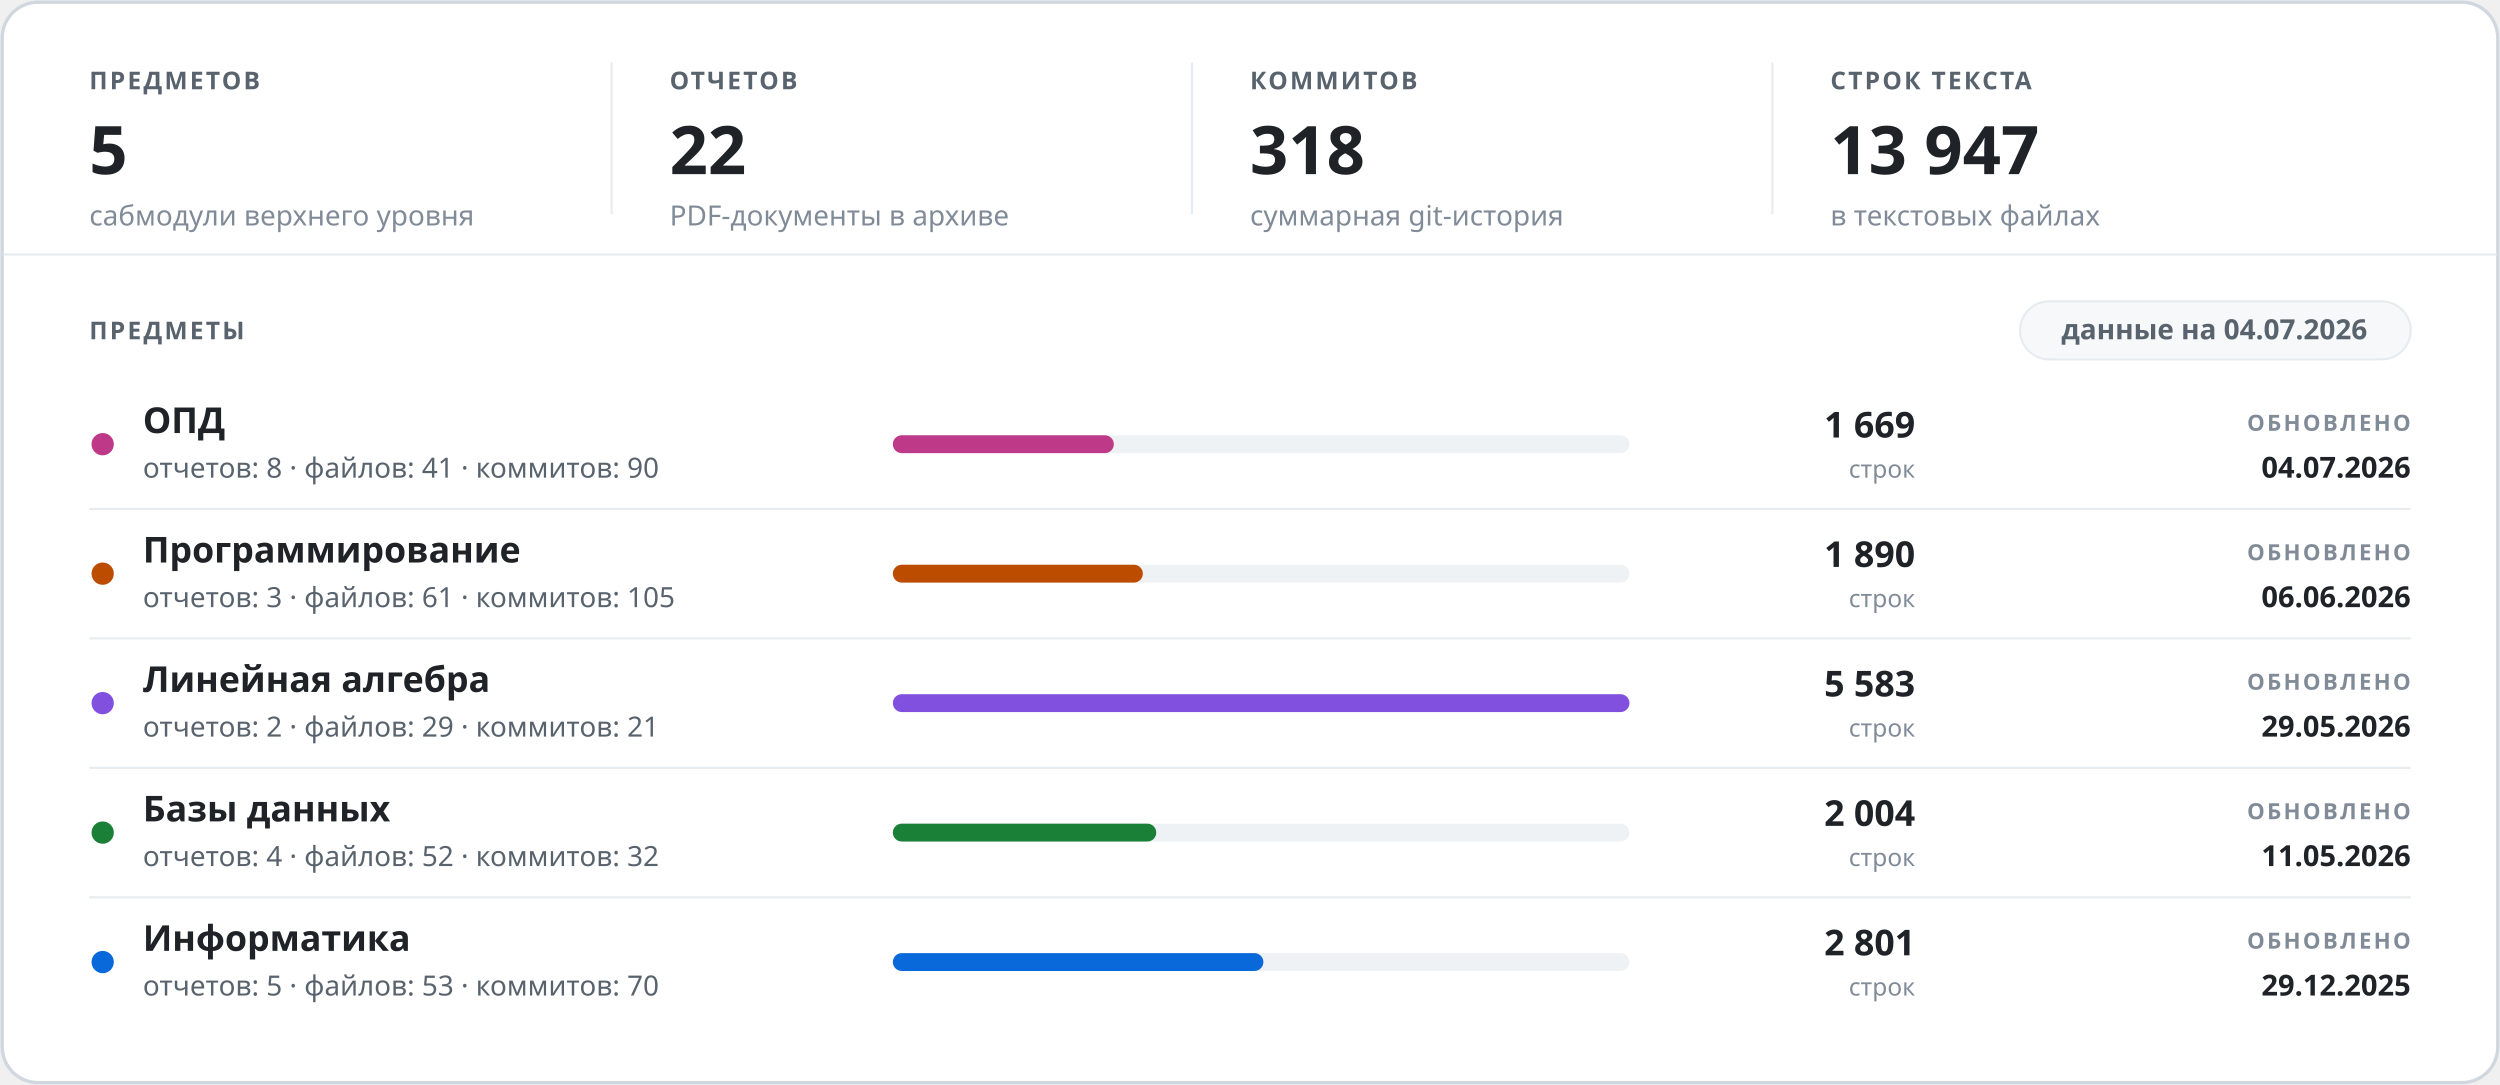
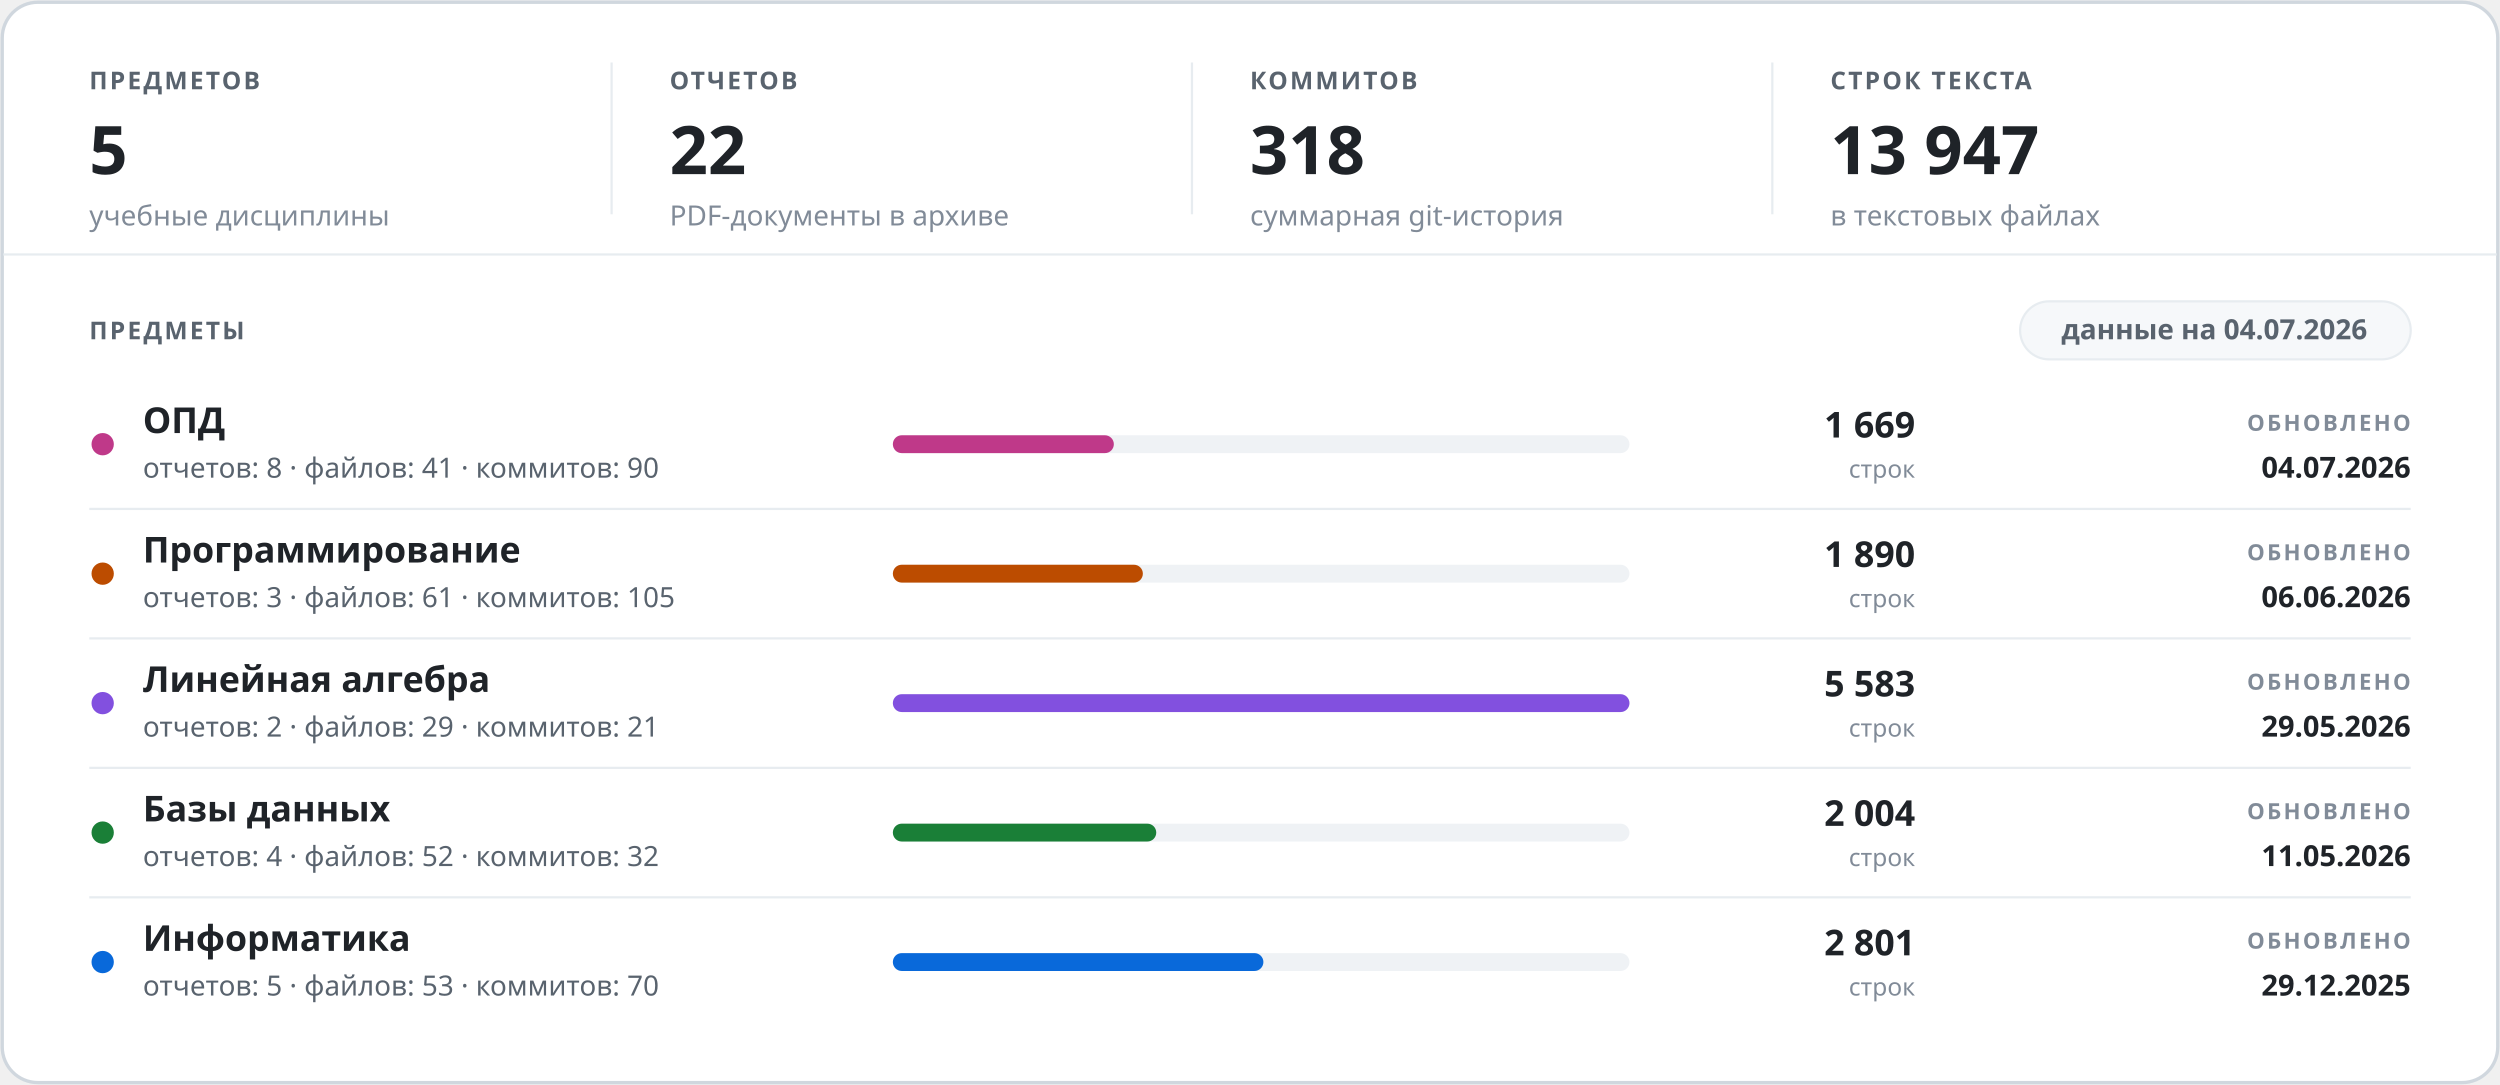
<svg xmlns="http://www.w3.org/2000/svg" width="1120" height="486" viewBox="0 0 1120 486" role="img" aria-labelledby="title desc">
  <style>
    text { font-family: -apple-system, BlinkMacSystemFont, 'Segoe UI', 'Noto Sans', Helvetica, Arial, sans-serif; }
    .title { font-size: 24px; font-weight: 800; fill: #1F2328; }
    .subtitle { font-size: 14px; font-weight: 500; fill: #59636E; }
    .badge-text { font-size: 12.5px; font-weight: 600; fill: #59636E; }
    .kpi-label { font-size: 11px; font-weight: 700; letter-spacing: 1px; fill: #59636E; }
    .kpi-value { font-size: 30px; font-weight: 800; fill: #1F2328; }
    .kpi-note { font-size: 12.5px; font-weight: 500; fill: #818B98; }
    .section-label { font-size: 11px; font-weight: 700; letter-spacing: 1px; fill: #59636E; }
    .row-title { font-size: 16px; font-weight: 700; fill: #1F2328; }
    .row-meta { font-size: 12.5px; font-weight: 500; fill: #59636E; }
    .row-number { font-size: 16px; font-weight: 700; fill: #1F2328; }
    .row-unit { font-size: 11px; font-weight: 500; fill: #818B98; }
    .row-date-label { font-size: 10px; font-weight: 600; letter-spacing: 1px; fill: #818B98; }
    .row-date { font-size: 13px; font-weight: 600; fill: #1F2328; }
    .axis-label { font-size: 11px; font-weight: 500; fill: #818B98; }
    .count { font-size: 12px; font-weight: 600; fill: #59636E; }
    .count-zero { font-size: 12px; font-weight: 600; fill: #818B98; }
    .month { font-size: 11.5px; font-weight: 500; fill: #59636E; }
    .legend { font-size: 12.5px; font-weight: 600; fill: #59636E; }
  </style>
  <rect x="1" y="1" width="1118" height="484" rx="16" fill="#FFFFFF" stroke="#D0D7DE" stroke-width="1.5" />
  <text x="40" y="40" class="kpi-label">ПРЕДМЕТОВ</text>
  <text x="40" y="78" class="kpi-value">5</text>
-   <text x="40" y="101" class="kpi-note">сабмодули верхнего уровня</text>
+   <text x="40" y="101" class="kpi-note">учебные дисциплины</text>
  <line x1="274" y1="28" x2="274" y2="96" stroke="#E7ECF0" stroke-width="1" />
  <text x="300" y="40" class="kpi-label">ОТЧЕТОВ</text>
  <text x="300" y="78" class="kpi-value">22</text>
  <text x="300" y="101" class="kpi-note">PDF-документы в архиве</text>
  <line x1="534" y1="28" x2="534" y2="96" stroke="#E7ECF0" stroke-width="1" />
  <text x="560" y="40" class="kpi-label">КОММИТОВ</text>
  <text x="560" y="78" class="kpi-value">318</text>
  <text x="560" y="101" class="kpi-note">суммарная git-история</text>
  <line x1="794" y1="28" x2="794" y2="96" stroke="#E7ECF0" stroke-width="1" />
  <text x="820" y="40" class="kpi-label">СТРОК ТЕКСТА</text>
  <text x="820" y="78" class="kpi-value">13 947</text>
  <text x="820" y="101" class="kpi-note">в текстовых файлах</text>
  <line x1="1.5" y1="114" x2="1118.5" y2="114" stroke="#E7ECF0" stroke-width="1" />
  <text x="40" y="152" class="section-label">ПРЕДМЕТЫ</text>
  <rect x="905" y="135" width="175" height="26" rx="13" fill="#F6F8FA" stroke="#E7ECF0" stroke-width="1" />
  <text x="992" y="152" class="badge-text" text-anchor="middle">данные на 04.07.2026</text>
  <circle cx="46" cy="199" r="5" fill="#BF3989" />
  <text x="64" y="194" class="row-title">ОПД</text>
  <text x="64" y="214" class="row-meta">отчетов: 8 · файлов: 41 · коммитов: 90</text>
  <rect x="400" y="195" width="330" height="8" rx="4" fill="#EFF2F5" />
  <rect x="400" y="195" width="99" height="8" rx="4" fill="#BF3989" />
  <text x="858" y="196" class="row-number" text-anchor="end">1 669</text>
  <text x="858" y="214" class="row-unit" text-anchor="end">строк</text>
  <text x="1080" y="193" class="row-date-label" text-anchor="end">ОБНОВЛЕНО</text>
  <text x="1080" y="214" class="row-date" text-anchor="end">04.07.2026</text>
  <line x1="40" y1="228" x2="1080" y2="228" stroke="#E7ECF0" stroke-width="1" />
  <circle cx="46" cy="257" r="5" fill="#BC4C00" />
  <text x="64" y="252" class="row-title">Программирование</text>
  <text x="64" y="272" class="row-meta">отчетов: 3 · файлов: 61 · коммитов: 105</text>
  <rect x="400" y="253" width="330" height="8" rx="4" fill="#EFF2F5" />
  <rect x="400" y="253" width="112" height="8" rx="4" fill="#BC4C00" />
  <text x="858" y="254" class="row-number" text-anchor="end">1 890</text>
  <text x="858" y="272" class="row-unit" text-anchor="end">строк</text>
  <text x="1080" y="251" class="row-date-label" text-anchor="end">ОБНОВЛЕНО</text>
  <text x="1080" y="272" class="row-date" text-anchor="end">06.06.2026</text>
  <line x1="40" y1="286" x2="1080" y2="286" stroke="#E7ECF0" stroke-width="1" />
  <circle cx="46" cy="315" r="5" fill="#8250DF" />
  <text x="64" y="310" class="row-title">Линейная алгебра</text>
  <text x="64" y="330" class="row-meta">отчетов: 2 · файлов: 29 · коммитов: 21</text>
  <rect x="400" y="311" width="330" height="8" rx="4" fill="#EFF2F5" />
  <rect x="400" y="311" width="330" height="8" rx="4" fill="#8250DF" />
  <text x="858" y="312" class="row-number" text-anchor="end">5 583</text>
  <text x="858" y="330" class="row-unit" text-anchor="end">строк</text>
  <text x="1080" y="309" class="row-date-label" text-anchor="end">ОБНОВЛЕНО</text>
  <text x="1080" y="330" class="row-date" text-anchor="end">29.05.2026</text>
  <line x1="40" y1="344" x2="1080" y2="344" stroke="#E7ECF0" stroke-width="1" />
  <circle cx="46" cy="373" r="5" fill="#1A7F37" />
  <text x="64" y="368" class="row-title">Базы данных</text>
  <text x="64" y="388" class="row-meta">отчетов: 4 · файлов: 52 · коммитов: 32</text>
  <rect x="400" y="369" width="330" height="8" rx="4" fill="#EFF2F5" />
  <rect x="400" y="369" width="118" height="8" rx="4" fill="#1A7F37" />
  <text x="858" y="370" class="row-number" text-anchor="end">2 004</text>
  <text x="858" y="388" class="row-unit" text-anchor="end">строк</text>
  <text x="1080" y="367" class="row-date-label" text-anchor="end">ОБНОВЛЕНО</text>
  <text x="1080" y="388" class="row-date" text-anchor="end">11.05.2026</text>
  <line x1="40" y1="402" x2="1080" y2="402" stroke="#E7ECF0" stroke-width="1" />
  <circle cx="46" cy="431" r="5" fill="#0969DA" />
  <text x="64" y="426" class="row-title">Информатика</text>
  <text x="64" y="446" class="row-meta">отчетов: 5 · файлов: 53 · коммитов: 70</text>
  <rect x="400" y="427" width="330" height="8" rx="4" fill="#EFF2F5" />
  <rect x="400" y="427" width="166" height="8" rx="4" fill="#0969DA" />
  <text x="858" y="428" class="row-number" text-anchor="end">2 801</text>
  <text x="858" y="446" class="row-unit" text-anchor="end">строк</text>
  <text x="1080" y="425" class="row-date-label" text-anchor="end">ОБНОВЛЕНО</text>
  <text x="1080" y="446" class="row-date" text-anchor="end">29.12.2025</text>
</svg>
